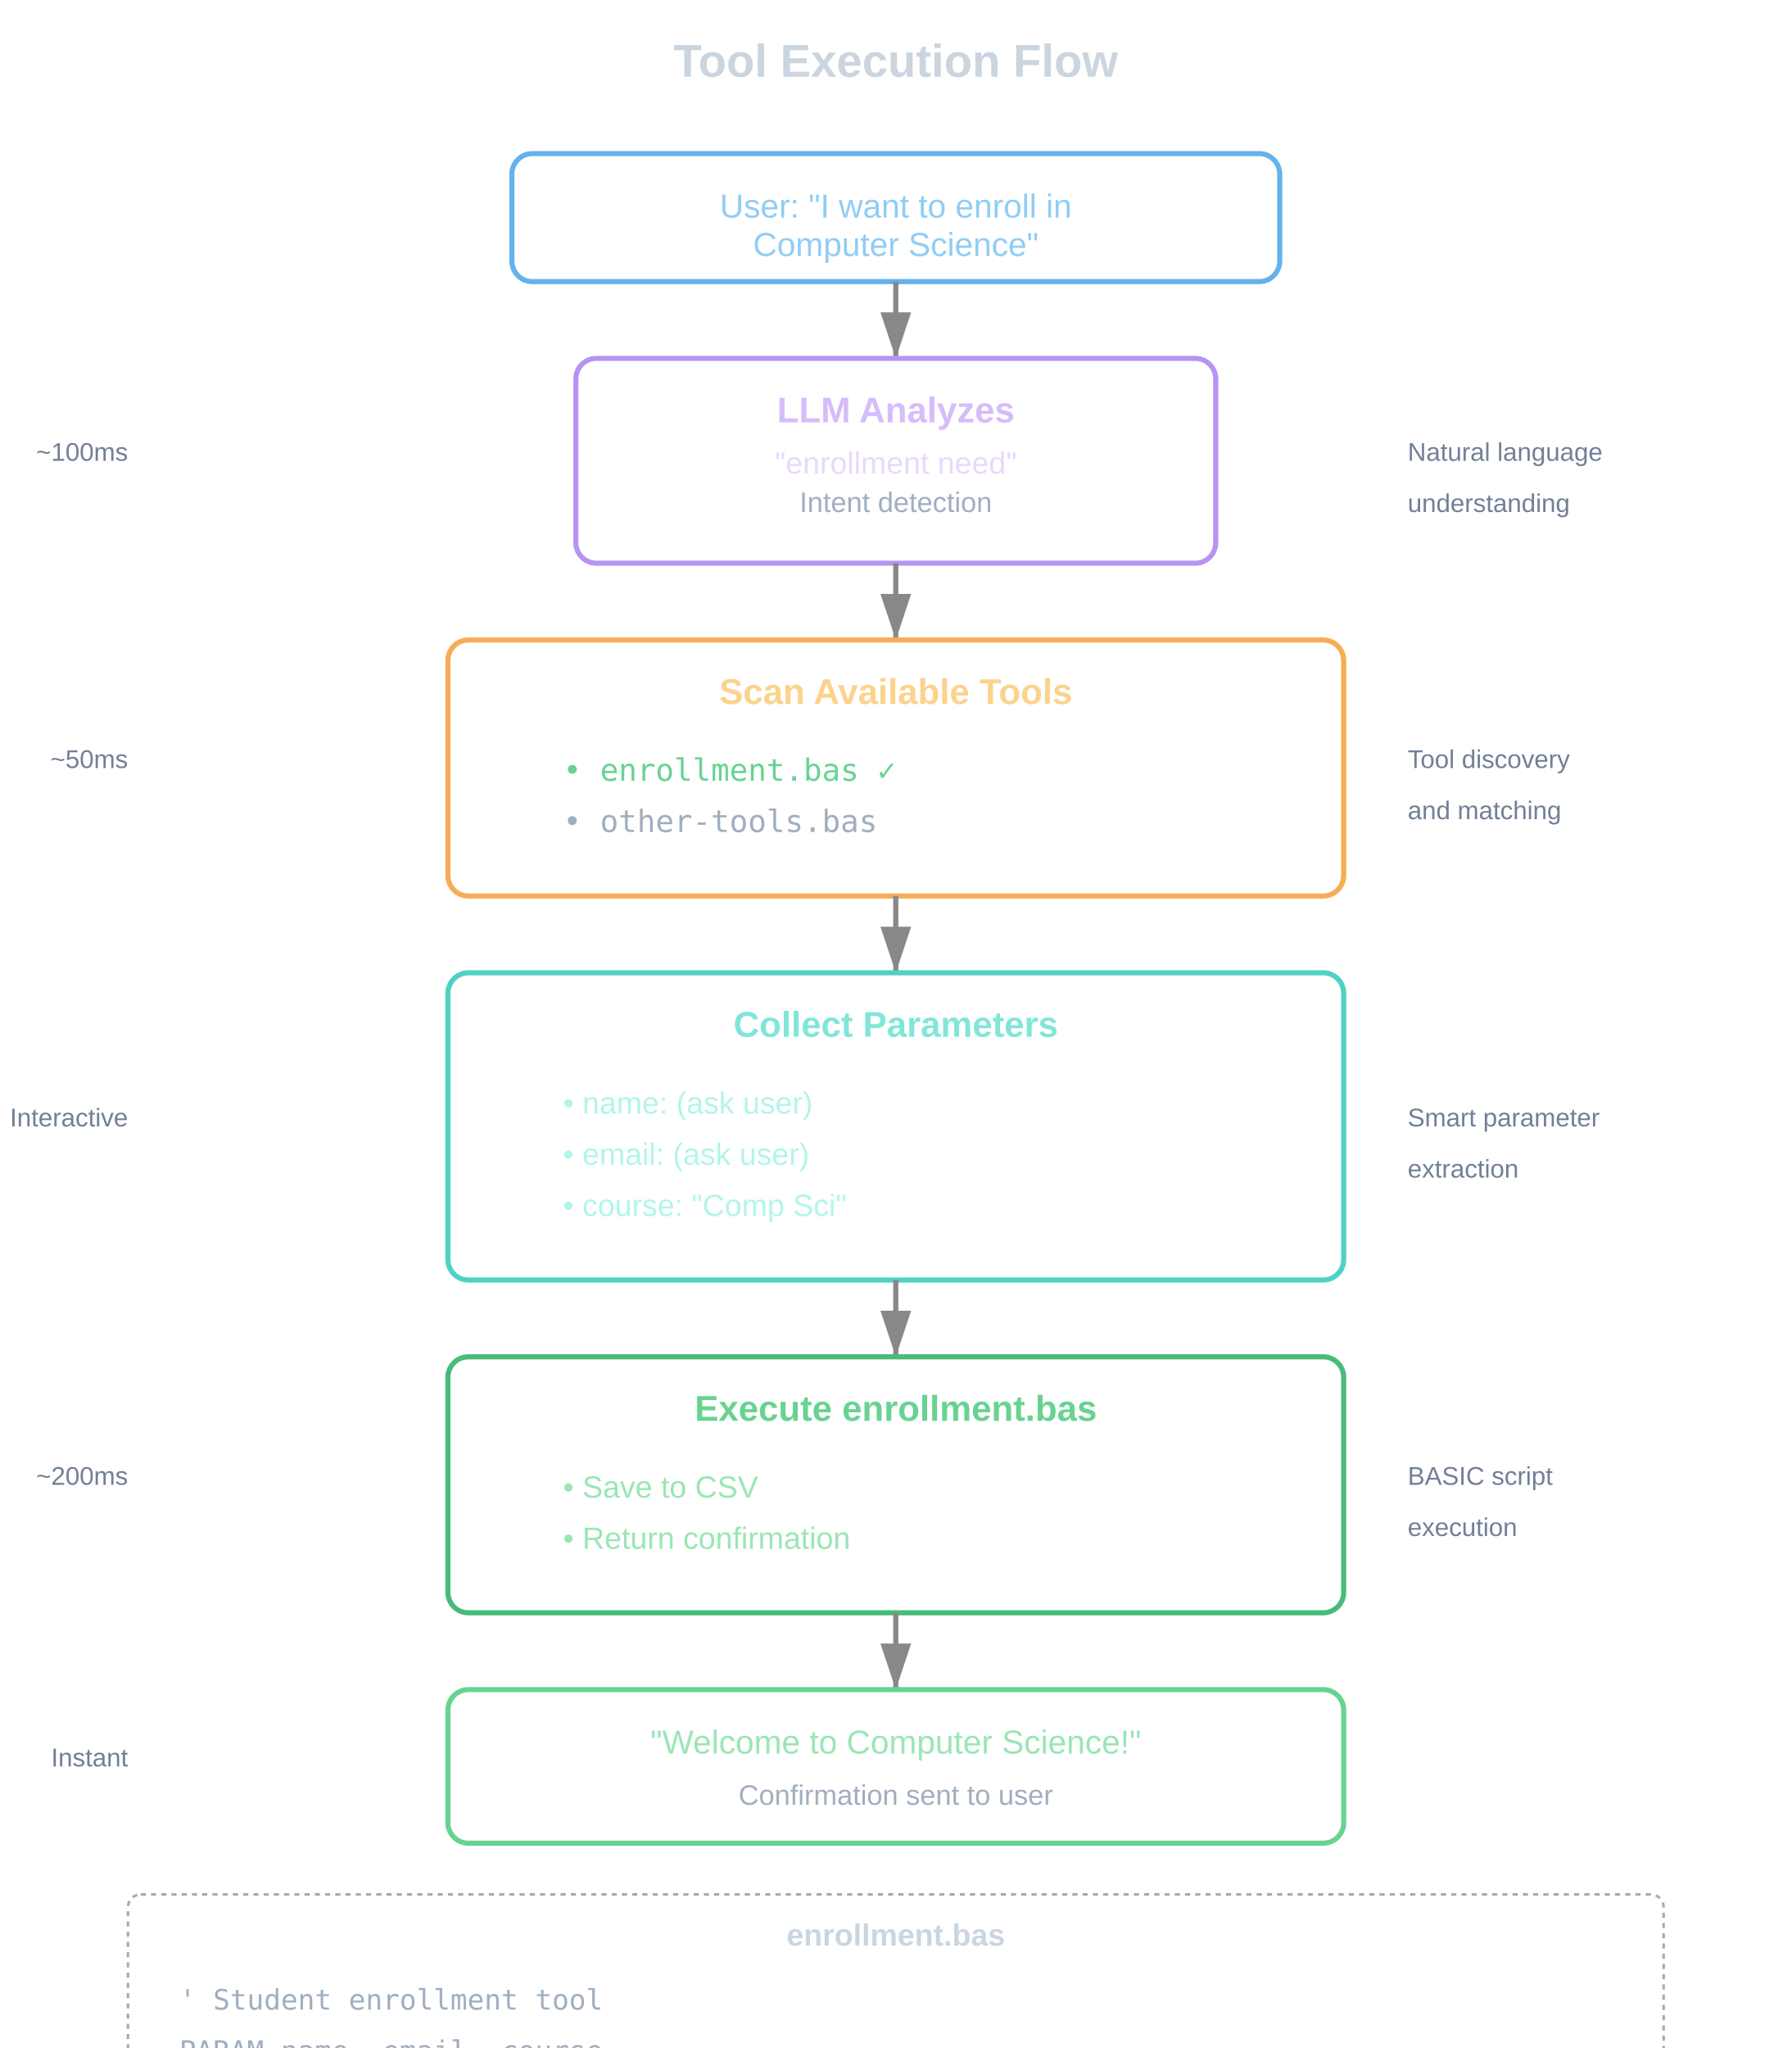
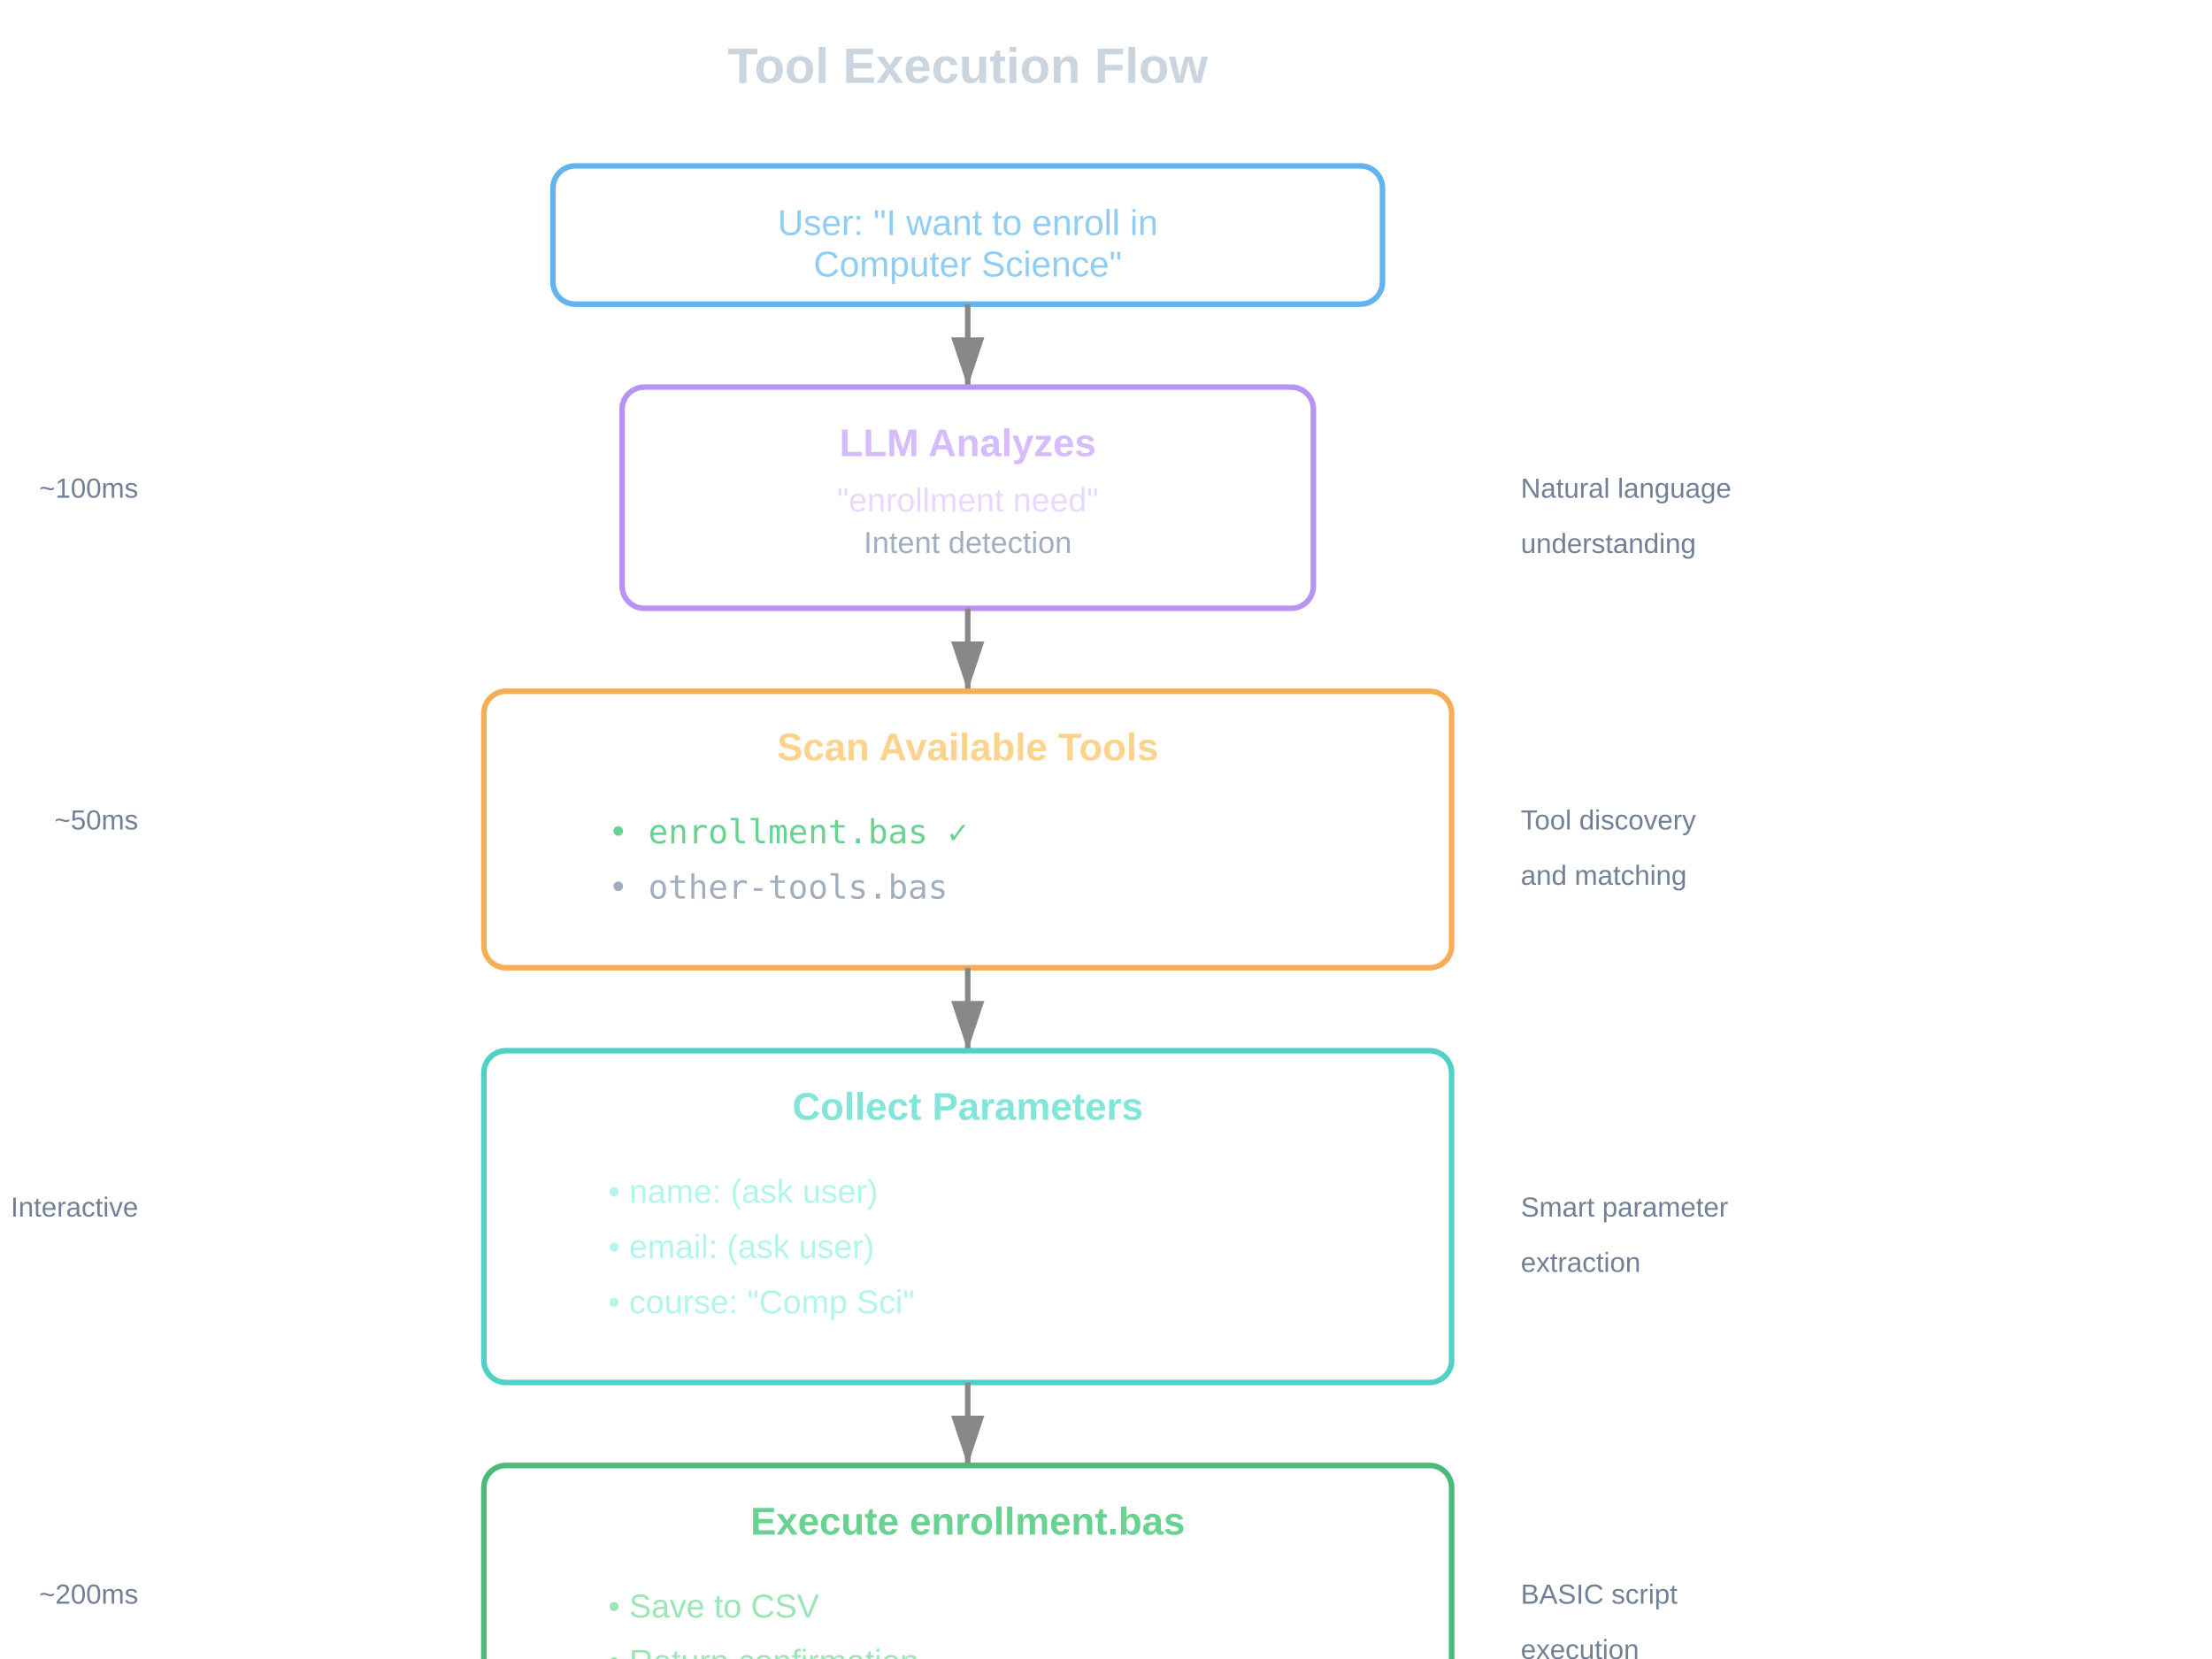
- <svg xmlns="http://www.w3.org/2000/svg" width="700" height="800">
+ <svg xmlns="http://www.w3.org/2000/svg" width="800" height="600" viewBox="0 0 800 600">
  <defs>
    <marker id="arrow" markerWidth="10" markerHeight="10" refX="9" refY="3" orient="auto" markerUnits="strokeWidth">
      <path d="M0,0 L0,6 L9,3 z" fill="#888" />
    </marker>
  </defs>
  <text x="350" y="30" text-anchor="middle" font-family="Arial, sans-serif" font-size="18" font-weight="bold" fill="#CBD5E0">Tool Execution Flow</text>
  <rect x="200" y="60" width="300" height="50" fill="none" stroke="#63B3ED" stroke-width="2" rx="8" />
  <text x="350" y="85" text-anchor="middle" font-family="Arial, sans-serif" font-size="13" fill="#90CDF4">User: "I want to enroll in</text>
  <text x="350" y="100" text-anchor="middle" font-family="Arial, sans-serif" font-size="13" fill="#90CDF4">Computer Science"</text>
  <line x1="350" y1="110" x2="350" y2="140" stroke="#888" stroke-width="2" marker-end="url(#arrow)" />
  <rect x="225" y="140" width="250" height="80" fill="none" stroke="#B794F4" stroke-width="2" rx="8" />
  <text x="350" y="165" text-anchor="middle" font-family="Arial, sans-serif" font-size="14" font-weight="bold" fill="#D6BCFA">LLM Analyzes</text>
  <text x="350" y="185" text-anchor="middle" font-family="Arial, sans-serif" font-size="12" fill="#E9D8FD">"enrollment need"</text>
  <text x="350" y="200" text-anchor="middle" font-family="Arial, sans-serif" font-size="11" fill="#A0AEC0">Intent detection</text>
  <line x1="350" y1="220" x2="350" y2="250" stroke="#888" stroke-width="2" marker-end="url(#arrow)" />
  <rect x="175" y="250" width="350" height="100" fill="none" stroke="#F6AD55" stroke-width="2" rx="8" />
  <text x="350" y="275" text-anchor="middle" font-family="Arial, sans-serif" font-size="14" font-weight="bold" fill="#FBD38D">Scan Available Tools</text>
  <g font-family="monospace" font-size="12">
    <text x="220" y="305" fill="#68D391">• enrollment.bas ✓</text>
    <text x="220" y="325" fill="#A0AEC0">• other-tools.bas</text>
  </g>
  <line x1="350" y1="350" x2="350" y2="380" stroke="#888" stroke-width="2" marker-end="url(#arrow)" />
  <rect x="175" y="380" width="350" height="120" fill="none" stroke="#4FD1C5" stroke-width="2" rx="8" />
  <text x="350" y="405" text-anchor="middle" font-family="Arial, sans-serif" font-size="14" font-weight="bold" fill="#81E6D9">Collect Parameters</text>
  <g font-family="Arial, sans-serif" font-size="12" fill="#B2F5EA">
    <text x="220" y="435">• name: (ask user)</text>
    <text x="220" y="455">• email: (ask user)</text>
    <text x="220" y="475">• course: "Comp Sci"</text>
  </g>
  <line x1="350" y1="500" x2="350" y2="530" stroke="#888" stroke-width="2" marker-end="url(#arrow)" />
  <rect x="175" y="530" width="350" height="100" fill="none" stroke="#48BB78" stroke-width="2" rx="8" />
  <text x="350" y="555" text-anchor="middle" font-family="Arial, sans-serif" font-size="14" font-weight="bold" fill="#68D391">Execute enrollment.bas</text>
  <g font-family="Arial, sans-serif" font-size="12" fill="#9AE6B4">
    <text x="220" y="585">• Save to CSV</text>
    <text x="220" y="605">• Return confirmation</text>
  </g>
  <line x1="350" y1="630" x2="350" y2="660" stroke="#888" stroke-width="2" marker-end="url(#arrow)" />
  <rect x="175" y="660" width="350" height="60" fill="none" stroke="#68D391" stroke-width="2" rx="8" />
  <text x="350" y="685" text-anchor="middle" font-family="Arial, sans-serif" font-size="13" fill="#9AE6B4">"Welcome to Computer Science!"</text>
  <text x="350" y="705" text-anchor="middle" font-family="Arial, sans-serif" font-size="11" fill="#A0AEC0">Confirmation sent to user</text>
  <g font-family="Arial, sans-serif" font-size="10" fill="#718096">
    <text x="50" y="180" text-anchor="end">~100ms</text>
    <text x="50" y="300" text-anchor="end">~50ms</text>
    <text x="50" y="440" text-anchor="end">Interactive</text>
    <text x="50" y="580" text-anchor="end">~200ms</text>
    <text x="50" y="690" text-anchor="end">Instant</text>
    <text x="550" y="180">Natural language</text>
    <text x="550" y="200">understanding</text>
    <text x="550" y="300">Tool discovery</text>
    <text x="550" y="320">and matching</text>
    <text x="550" y="440">Smart parameter</text>
    <text x="550" y="460">extraction</text>
    <text x="550" y="580">BASIC script</text>
    <text x="550" y="600">execution</text>
  </g>
  <g id="tool-example" transform="translate(50, 740)">
    <rect x="0" y="0" width="600" height="120" fill="none" stroke="#4A5568" stroke-width="1" rx="5" stroke-dasharray="2,2" opacity="0.5" />
    <text x="300" y="20" text-anchor="middle" font-family="Arial, sans-serif" font-size="12" font-weight="bold" fill="#CBD5E0">enrollment.bas</text>
    <g font-family="monospace" font-size="11" fill="#A0AEC0">
      <text x="20" y="45">' Student enrollment tool</text>
      <text x="20" y="65">PARAM name, email, course</text>
      <text x="20" y="85">SAVE "enrollments.csv", name, email, course, NOW()</text>
      <text x="20" y="105">TALK "Welcome to " + course + ", " + name + "!"</text>
    </g>
  </g>
</svg>
